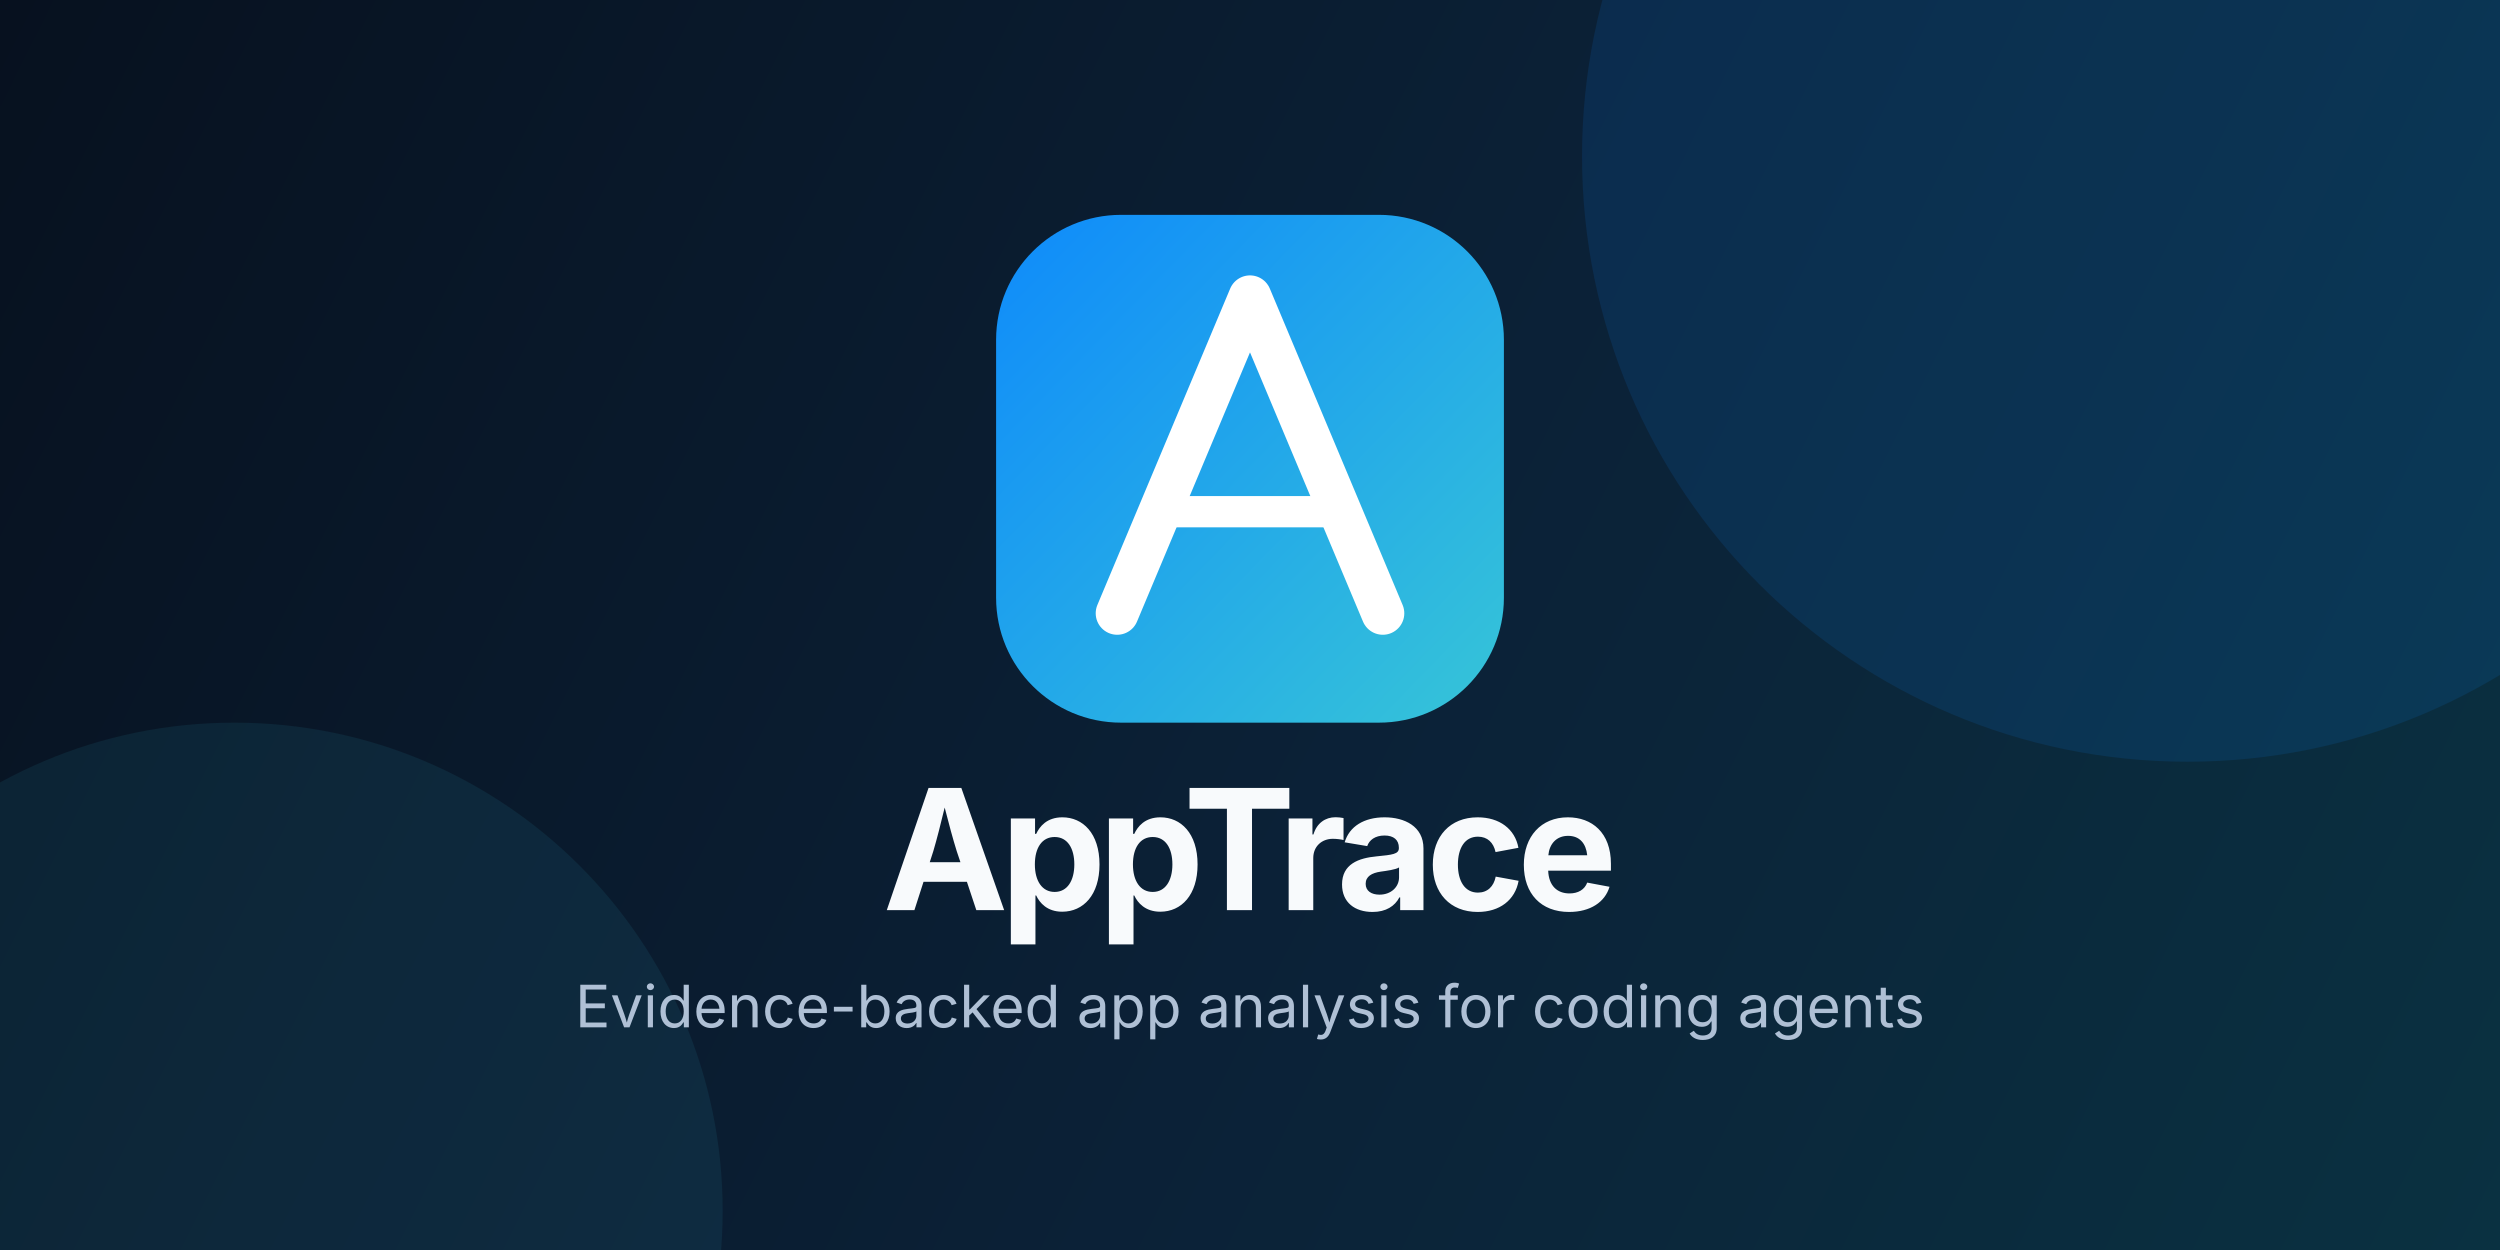
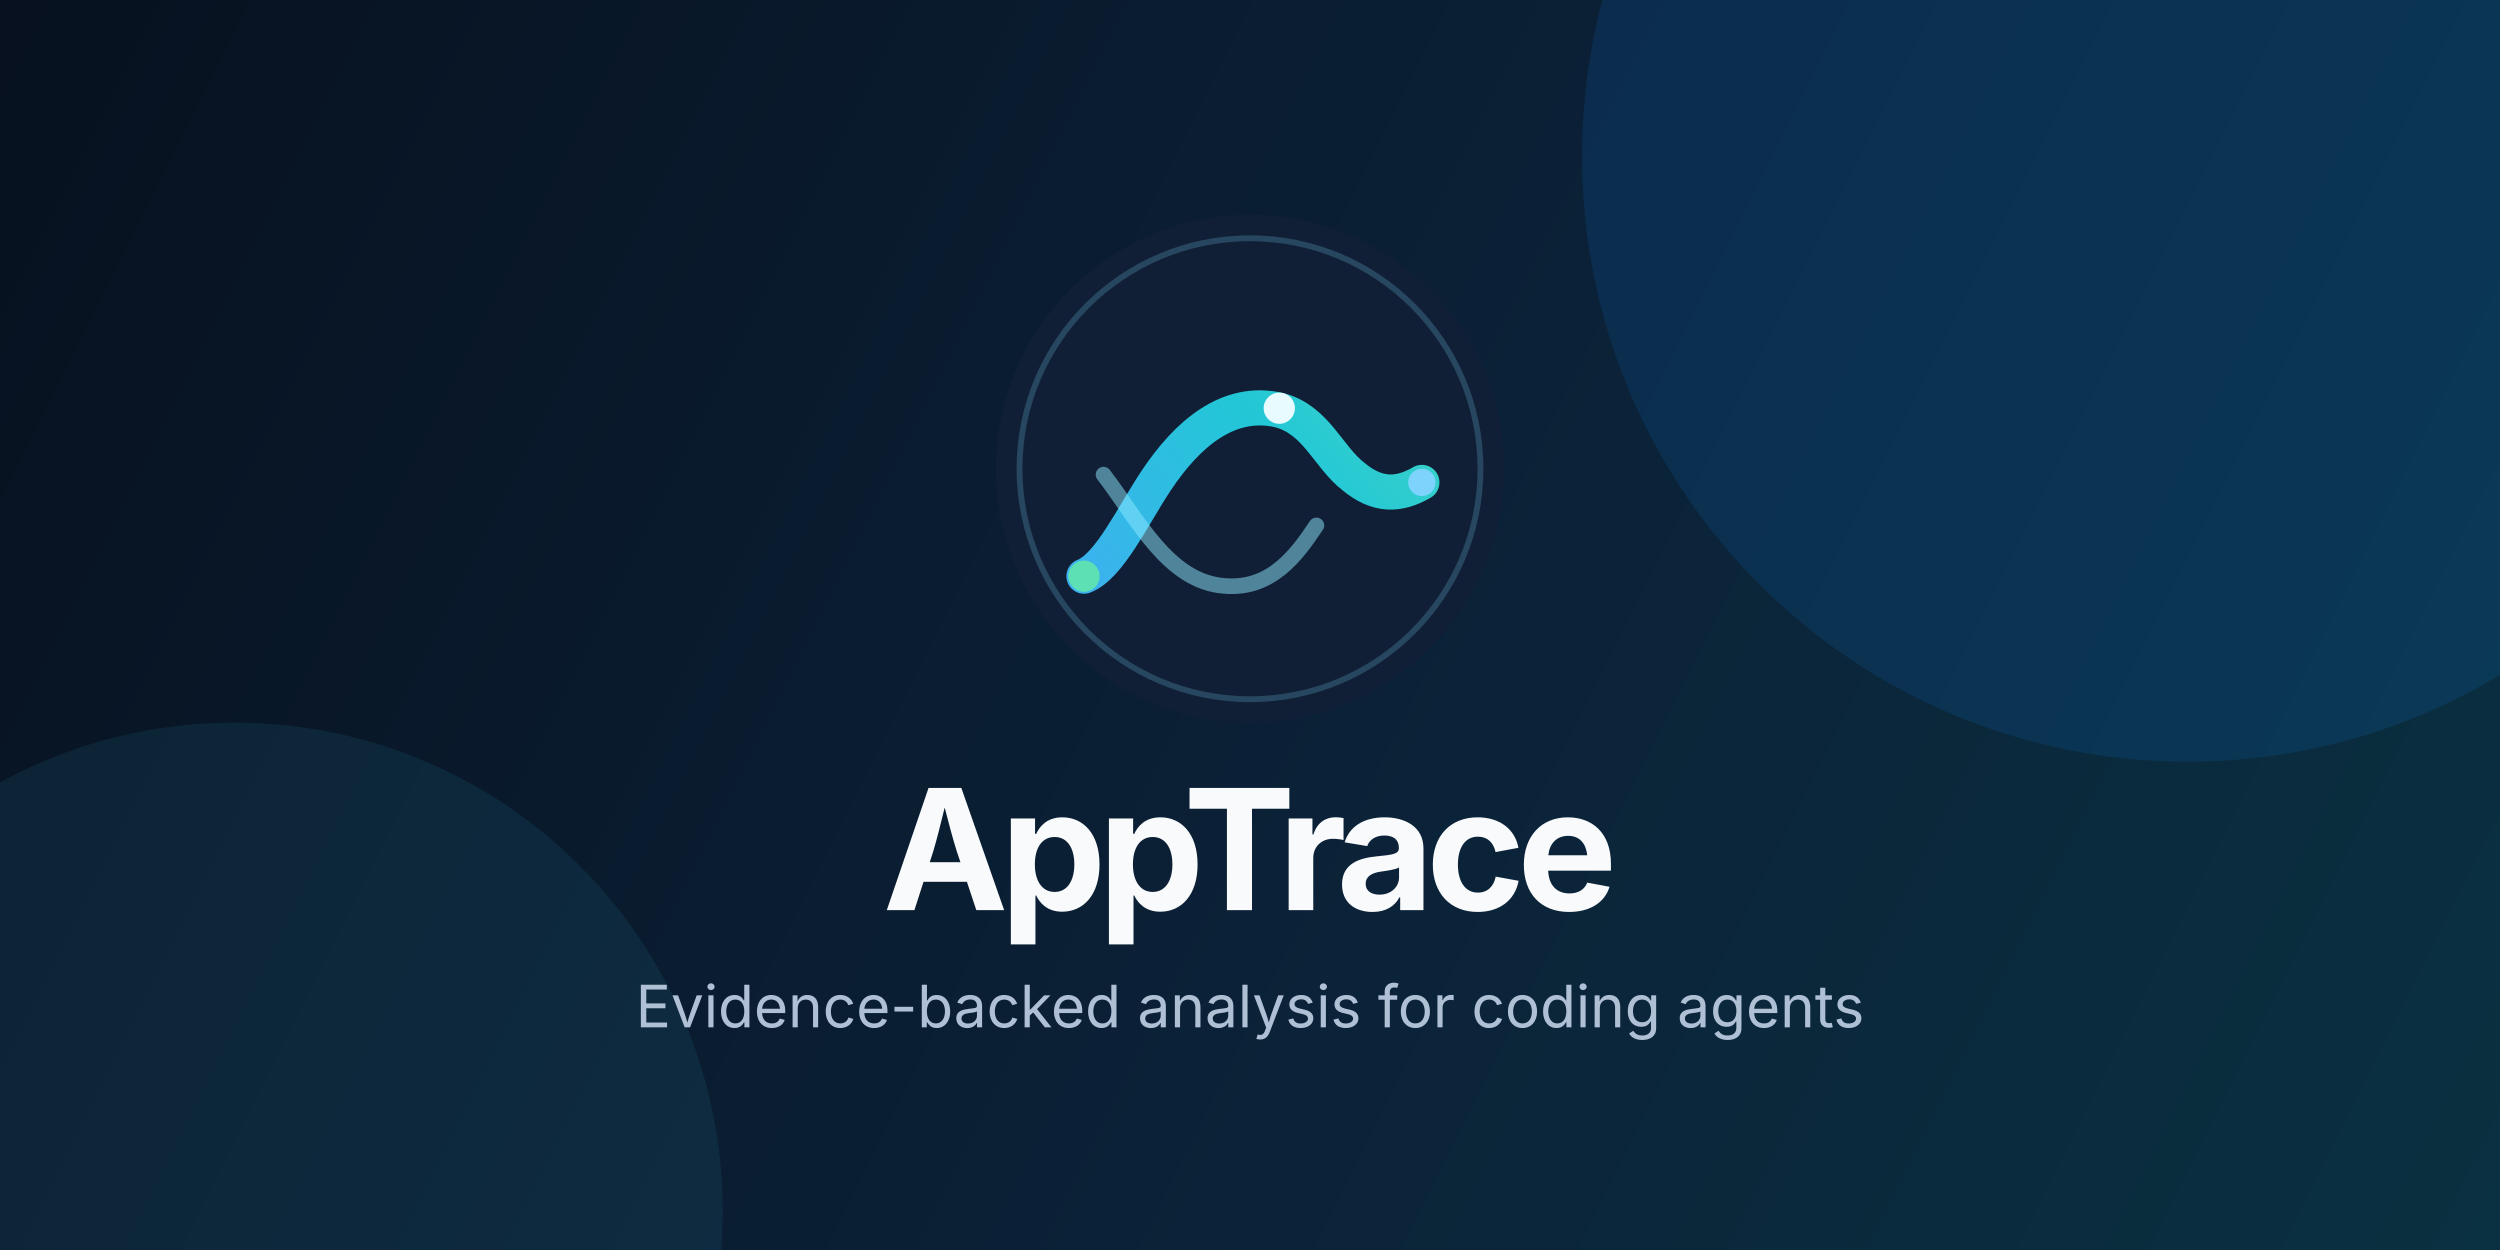
<svg xmlns="http://www.w3.org/2000/svg" width="1280" height="640" viewBox="0 0 1280 640" role="img" aria-label="AppTrace">
  <defs>
    <linearGradient id="bg" x1="0" y1="0" x2="1280" y2="640" gradientUnits="userSpaceOnUse">
      <stop stop-color="#07111F" />
      <stop offset=".55" stop-color="#0B2137" />
      <stop offset="1" stop-color="#0A3141" />
    </linearGradient>
-     <linearGradient id="mark" x1="420" y1="145" x2="780" y2="495" gradientUnits="userSpaceOnUse">
-       <stop stop-color="#0A84FF" />
-       <stop offset="1" stop-color="#41D4CE" />
+     <linearGradient id="trace" x1="500" y1="360" x2="780" y2="120" gradientUnits="userSpaceOnUse">
+       <stop stop-color="#4DA3FF" />
+       <stop offset=".55" stop-color="#22C7D6" />
+       <stop offset="1" stop-color="#5EE0B5" />
    </linearGradient>
  </defs>
  <rect width="1280" height="640" fill="url(#bg)" />
  <circle cx="1120" cy="80" r="310" fill="#0A84FF" opacity=".12" />
  <circle cx="120" cy="620" r="250" fill="#30B0C7" opacity=".1" />
-   <rect x="510" y="110" width="260" height="260" rx="64" fill="url(#mark)" />
-   <path d="M572 314 640 152l68 162" fill="none" stroke="#FFFFFF" stroke-width="22" stroke-linecap="round" stroke-linejoin="round" />
-   <path d="M602 262h76" fill="none" stroke="#FFFFFF" stroke-width="16" stroke-linecap="round" />
-   <circle cx="640" cy="154" r="11" fill="#FFFFFF" />
+   <circle cx="640" cy="240" r="130" fill="#101F35" />
+   <circle cx="640" cy="240" r="118" fill="none" stroke="#7DD3FC" stroke-opacity=".22" stroke-width="3" />
+   <path d="M555 295c13-5 25-31 37-49 16-24 37-42 63-36 19 5 25 24 38 34 12 10 23 10 35 3" fill="none" stroke="url(#trace)" stroke-width="18" stroke-linecap="round" />
+   <path d="M565 243c17 22 33 55 62 57 24 2 37-16 47-31" fill="none" stroke="#8EEBFF" stroke-opacity=".5" stroke-width="8" stroke-linecap="round" />
+   <circle cx="555" cy="295" r="8" fill="#5EE0B5" />
+   <circle cx="655" cy="209" r="8" fill="#E8FBFF" />
+   <circle cx="728" cy="247" r="7" fill="#7DD3FC" />
  <text x="640" y="466" text-anchor="middle" fill="#F8FAFC" font-family="-apple-system,BlinkMacSystemFont,Segoe UI,sans-serif" font-size="86" font-weight="700" letter-spacing="-4">AppTrace</text>
-   <text x="640" y="526" text-anchor="middle" fill="#AFC0D5" font-family="-apple-system,BlinkMacSystemFont,Segoe UI,sans-serif" font-size="30">Evidence-backed app analysis for coding agents</text>
+   <text x="640" y="526" text-anchor="middle" fill="#AFC0D5" font-family="-apple-system,BlinkMacSystemFont,Segoe UI,sans-serif" font-size="30">Evidence-backed analysis for coding agents</text>
</svg>
